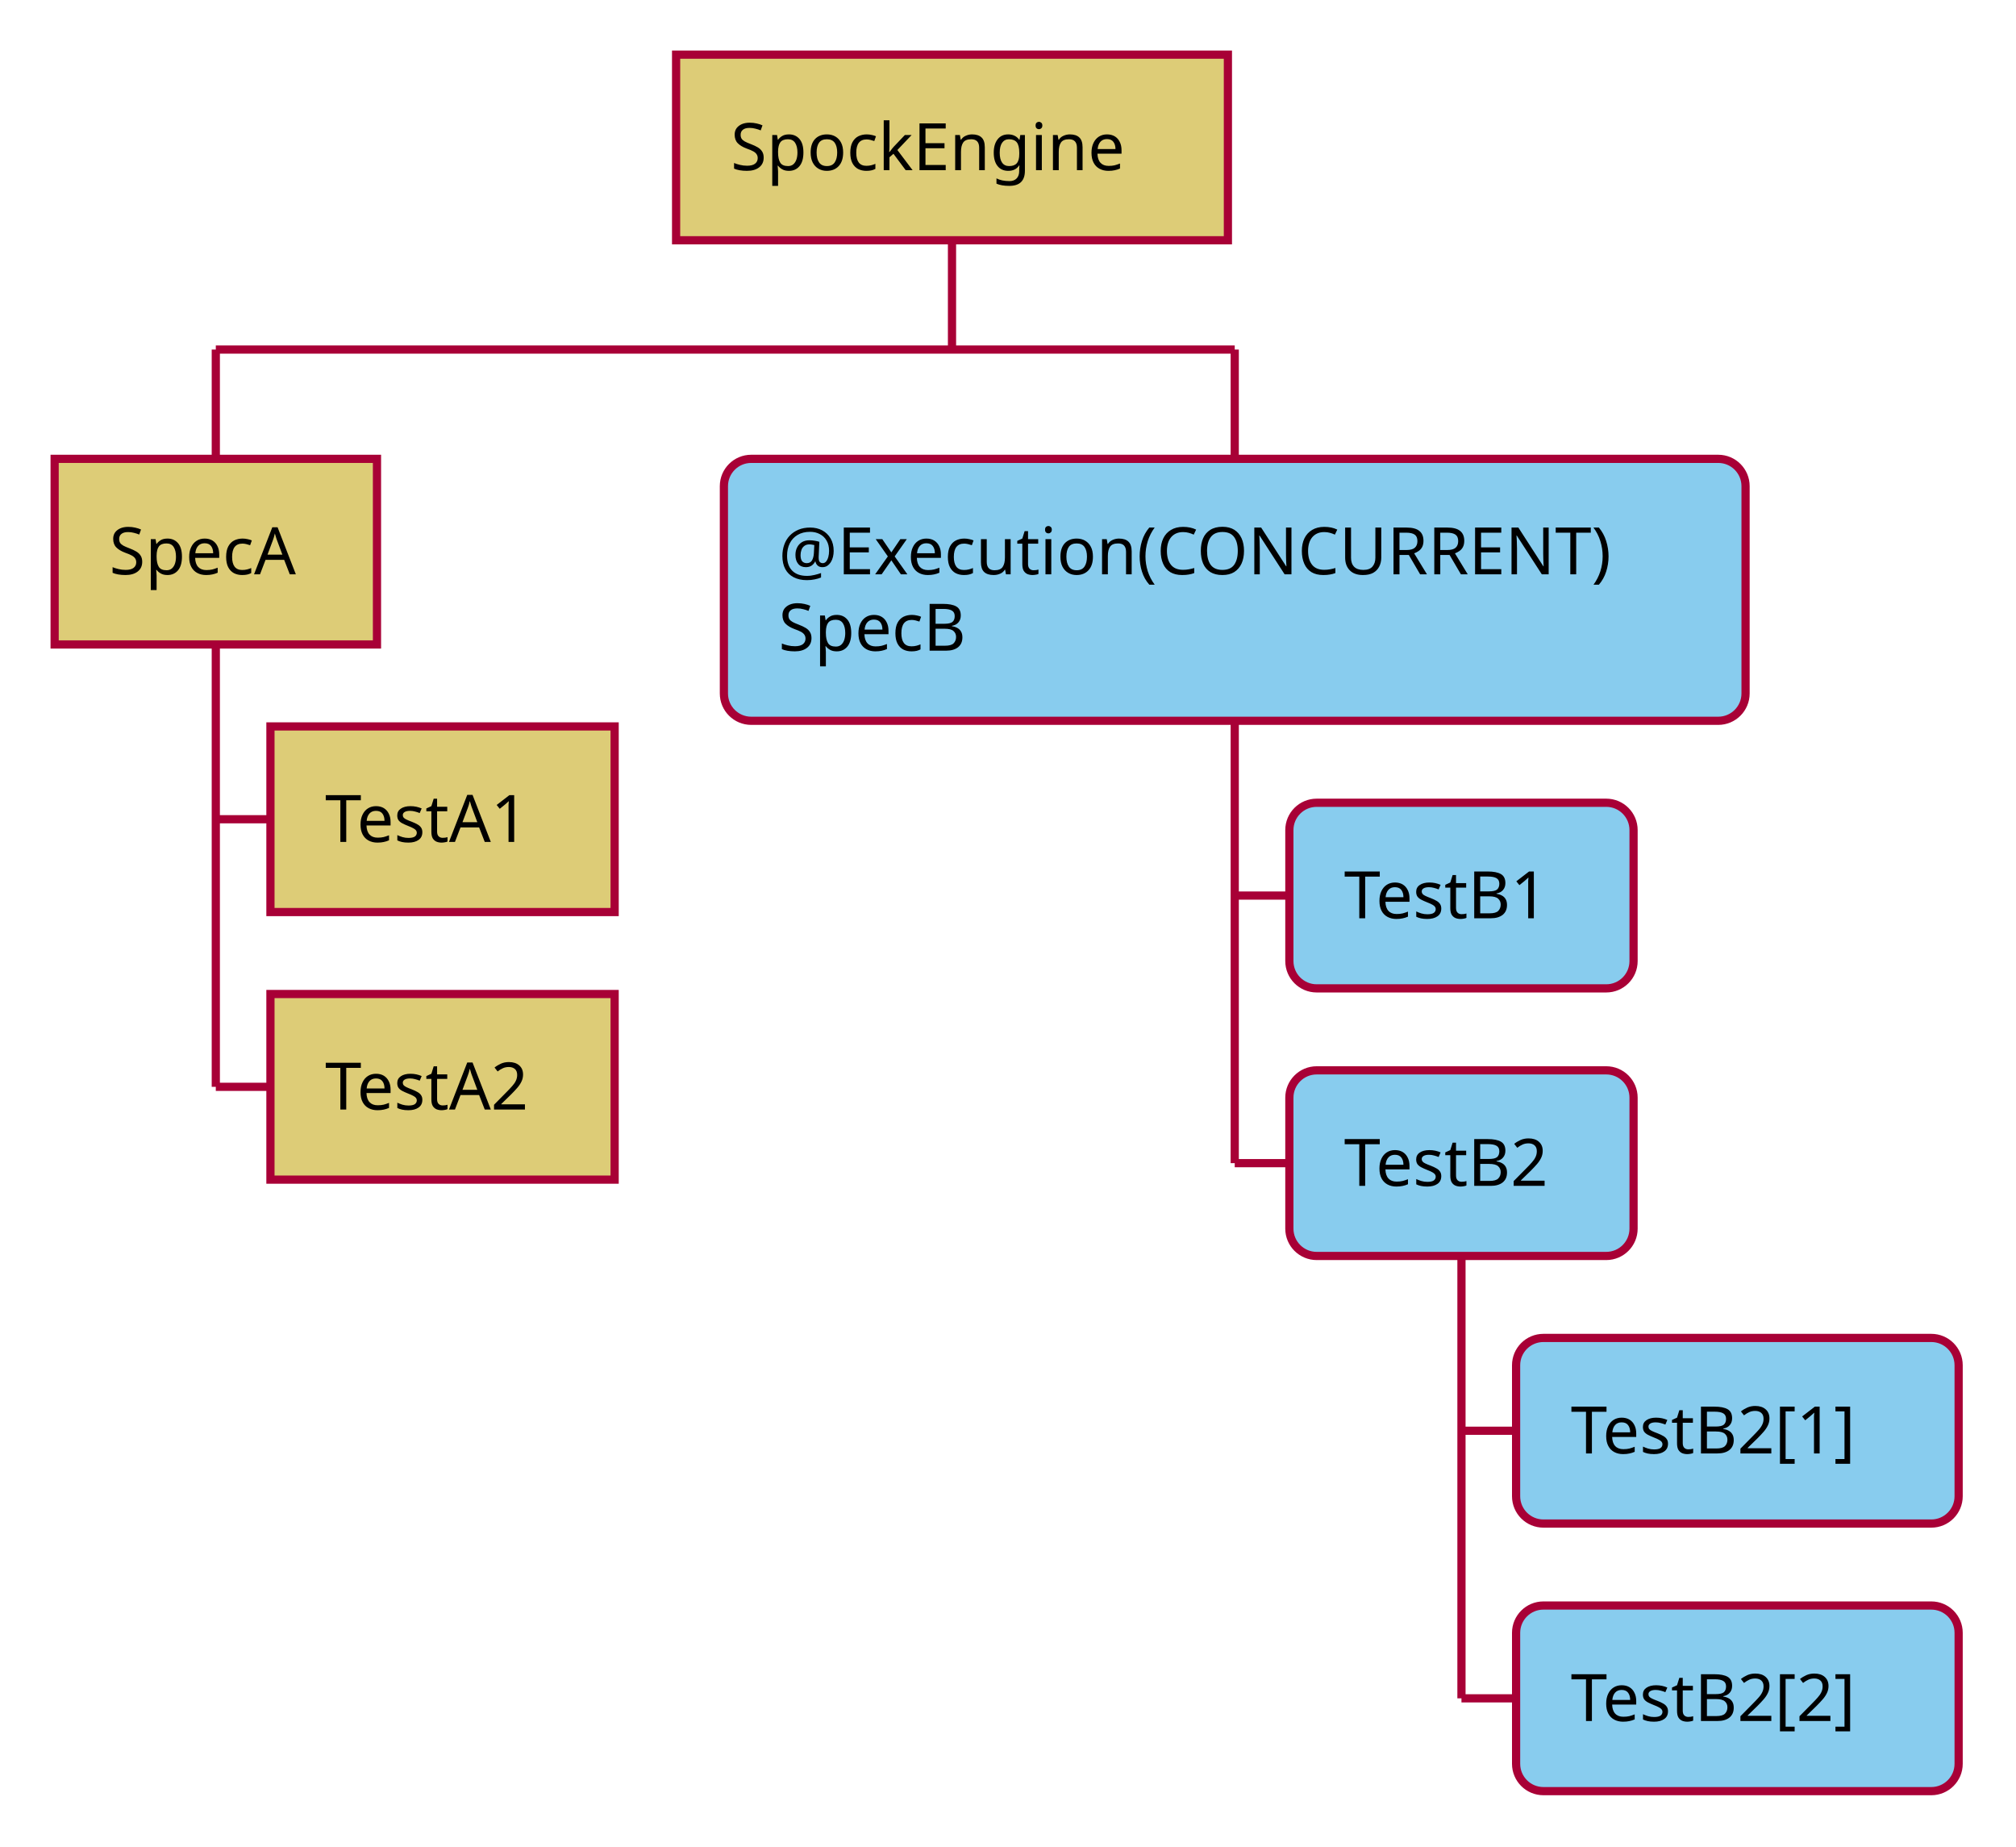
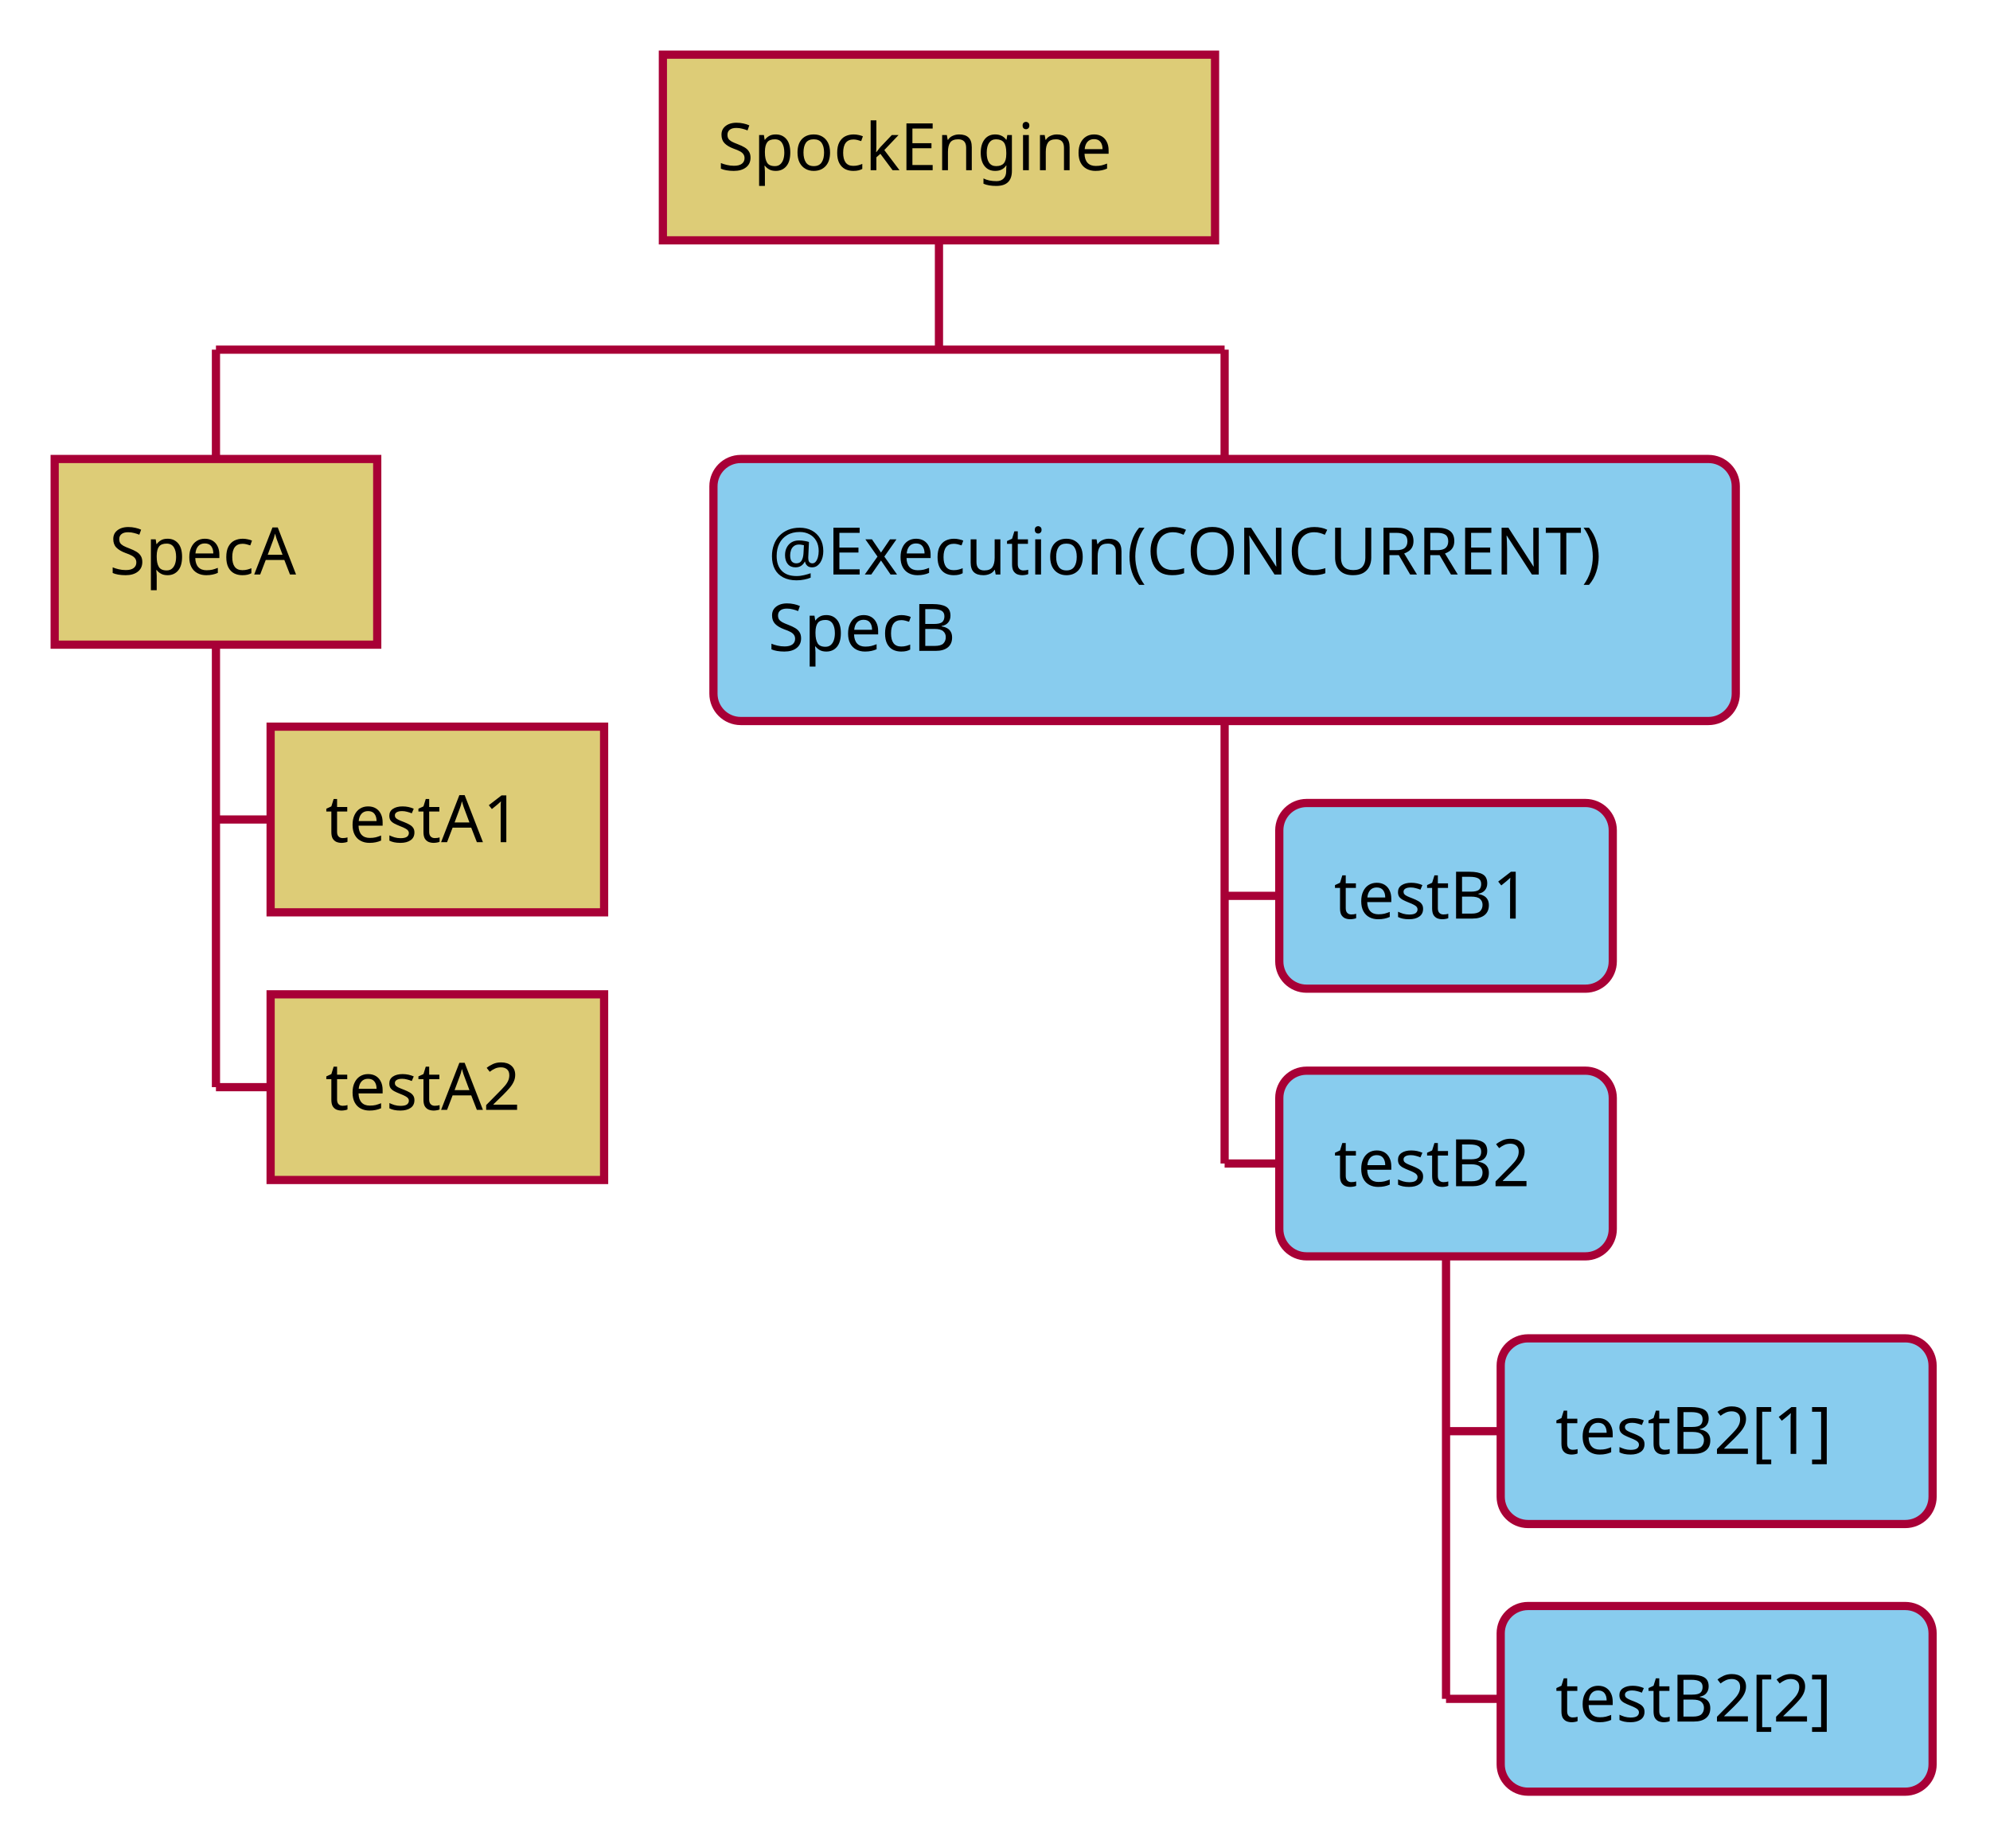
- <svg xmlns="http://www.w3.org/2000/svg" contentScriptType="application/ecmascript" contentStyleType="text/css" height="338px" preserveAspectRatio="none" style="width:369px;height:338px;" version="1.1" viewBox="0 0 369 338" width="369px" zoomAndPan="magnify">
+ <svg xmlns="http://www.w3.org/2000/svg" contentScriptType="application/ecmascript" contentStyleType="text/css" height="338px" preserveAspectRatio="none" style="width:364px;height:338px;" version="1.1" viewBox="0 0 364 338" width="364px" zoomAndPan="magnify">
  <defs />
  <g>
-     <rect fill="#DDCC77" height="33.969" style="stroke: #A80036; stroke-width: 1.5;" width="101" x="123.75" y="10" />
-     <text fill="#000000" font-family="sans-serif" font-size="12" lengthAdjust="spacingAndGlyphs" textLength="81" x="133.75" y="31.139">SpockEngine</text>
-     <line style="stroke: #A80036; stroke-width: 1.5;" x1="174.25" x2="174.25" y1="43.969" y2="63.969" />
+     <rect fill="#DDCC77" height="33.969" style="stroke: #A80036; stroke-width: 1.5;" width="101" x="121.25" y="10" />
+     <text fill="#000000" font-family="sans-serif" font-size="12" lengthAdjust="spacingAndGlyphs" textLength="81" x="131.25" y="31.139">SpockEngine</text>
+     <line style="stroke: #A80036; stroke-width: 1.5;" x1="171.75" x2="171.75" y1="43.969" y2="63.969" />
    <line style="stroke: #A80036; stroke-width: 1.5;" x1="39.5" x2="39.5" y1="63.969" y2="83.969" />
    <rect fill="#DDCC77" height="33.969" style="stroke: #A80036; stroke-width: 1.5;" width="59" x="10" y="83.969" />
    <text fill="#000000" font-family="sans-serif" font-size="12" lengthAdjust="spacingAndGlyphs" textLength="39" x="20" y="105.107">SpecA</text>
    <line style="stroke: #A80036; stroke-width: 1.5;" x1="39.5" x2="49.5" y1="149.922" y2="149.922" />
-     <rect fill="#DDCC77" height="33.969" style="stroke: #A80036; stroke-width: 1.5;" width="63" x="49.5" y="132.938" />
-     <text fill="#000000" font-family="sans-serif" font-size="12" lengthAdjust="spacingAndGlyphs" textLength="43" x="59.5" y="154.076">TestA1</text>
+     <rect fill="#DDCC77" height="33.969" style="stroke: #A80036; stroke-width: 1.5;" width="61" x="49.5" y="132.938" />
+     <text fill="#000000" font-family="sans-serif" font-size="12" lengthAdjust="spacingAndGlyphs" textLength="41" x="59.5" y="154.076">testA1</text>
    <line style="stroke: #A80036; stroke-width: 1.5;" x1="39.5" x2="49.5" y1="198.891" y2="198.891" />
-     <rect fill="#DDCC77" height="33.969" style="stroke: #A80036; stroke-width: 1.5;" width="63" x="49.5" y="181.906" />
-     <text fill="#000000" font-family="sans-serif" font-size="12" lengthAdjust="spacingAndGlyphs" textLength="43" x="59.5" y="203.045">TestA2</text>
+     <rect fill="#DDCC77" height="33.969" style="stroke: #A80036; stroke-width: 1.5;" width="61" x="49.5" y="181.906" />
+     <text fill="#000000" font-family="sans-serif" font-size="12" lengthAdjust="spacingAndGlyphs" textLength="41" x="59.5" y="203.045">testA2</text>
    <line style="stroke: #A80036; stroke-width: 1.5;" x1="39.5" x2="39.5" y1="117.938" y2="198.891" />
-     <line style="stroke: #A80036; stroke-width: 1.5;" x1="226" x2="226" y1="63.969" y2="83.969" />
-     <rect fill="#88CCEE" height="47.938" rx="5" ry="5" style="stroke: #A80036; stroke-width: 1.5;" width="187" x="132.5" y="83.969" />
-     <text fill="#000000" font-family="sans-serif" font-size="12" lengthAdjust="spacingAndGlyphs" textLength="167" x="142.5" y="105.107">@Execution(CONCURRENT)</text>
-     <text fill="#000000" font-family="sans-serif" font-size="12" lengthAdjust="spacingAndGlyphs" textLength="39" x="142.5" y="119.076">SpecB</text>
-     <line style="stroke: #A80036; stroke-width: 1.5;" x1="226" x2="236" y1="163.891" y2="163.891" />
-     <rect fill="#88CCEE" height="33.969" rx="5" ry="5" style="stroke: #A80036; stroke-width: 1.5;" width="63" x="236" y="146.906" />
-     <text fill="#000000" font-family="sans-serif" font-size="12" lengthAdjust="spacingAndGlyphs" textLength="43" x="246" y="168.045">TestB1</text>
-     <line style="stroke: #A80036; stroke-width: 1.5;" x1="226" x2="236" y1="212.859" y2="212.859" />
-     <rect fill="#88CCEE" height="33.969" rx="5" ry="5" style="stroke: #A80036; stroke-width: 1.5;" width="63" x="236" y="195.875" />
-     <text fill="#000000" font-family="sans-serif" font-size="12" lengthAdjust="spacingAndGlyphs" textLength="43" x="246" y="217.014">TestB2</text>
-     <line style="stroke: #A80036; stroke-width: 1.5;" x1="267.5" x2="277.5" y1="261.828" y2="261.828" />
-     <rect fill="#88CCEE" height="33.969" rx="5" ry="5" style="stroke: #A80036; stroke-width: 1.5;" width="81" x="277.5" y="244.844" />
-     <text fill="#000000" font-family="sans-serif" font-size="12" lengthAdjust="spacingAndGlyphs" textLength="61" x="287.5" y="265.982">TestB2[1]</text>
-     <line style="stroke: #A80036; stroke-width: 1.5;" x1="267.5" x2="277.5" y1="310.797" y2="310.797" />
-     <rect fill="#88CCEE" height="33.969" rx="5" ry="5" style="stroke: #A80036; stroke-width: 1.5;" width="81" x="277.5" y="293.812" />
-     <text fill="#000000" font-family="sans-serif" font-size="12" lengthAdjust="spacingAndGlyphs" textLength="61" x="287.5" y="314.951">TestB2[2]</text>
-     <line style="stroke: #A80036; stroke-width: 1.5;" x1="267.5" x2="267.5" y1="229.844" y2="310.797" />
-     <line style="stroke: #A80036; stroke-width: 1.5;" x1="226" x2="226" y1="131.906" y2="212.859" />
-     <line style="stroke: #A80036; stroke-width: 1.5;" x1="39.5" x2="226" y1="63.969" y2="63.969" />
+     <line style="stroke: #A80036; stroke-width: 1.5;" x1="224" x2="224" y1="63.969" y2="83.969" />
+     <rect fill="#88CCEE" height="47.938" rx="5" ry="5" style="stroke: #A80036; stroke-width: 1.5;" width="187" x="130.5" y="83.969" />
+     <text fill="#000000" font-family="sans-serif" font-size="12" lengthAdjust="spacingAndGlyphs" textLength="167" x="140.5" y="105.107">@Execution(CONCURRENT)</text>
+     <text fill="#000000" font-family="sans-serif" font-size="12" lengthAdjust="spacingAndGlyphs" textLength="39" x="140.5" y="119.076">SpecB</text>
+     <line style="stroke: #A80036; stroke-width: 1.5;" x1="224" x2="234" y1="163.891" y2="163.891" />
+     <rect fill="#88CCEE" height="33.969" rx="5" ry="5" style="stroke: #A80036; stroke-width: 1.5;" width="61" x="234" y="146.906" />
+     <text fill="#000000" font-family="sans-serif" font-size="12" lengthAdjust="spacingAndGlyphs" textLength="41" x="244" y="168.045">testB1</text>
+     <line style="stroke: #A80036; stroke-width: 1.5;" x1="224" x2="234" y1="212.859" y2="212.859" />
+     <rect fill="#88CCEE" height="33.969" rx="5" ry="5" style="stroke: #A80036; stroke-width: 1.5;" width="61" x="234" y="195.875" />
+     <text fill="#000000" font-family="sans-serif" font-size="12" lengthAdjust="spacingAndGlyphs" textLength="41" x="244" y="217.014">testB2</text>
+     <line style="stroke: #A80036; stroke-width: 1.5;" x1="264.5" x2="274.5" y1="261.828" y2="261.828" />
+     <rect fill="#88CCEE" height="33.969" rx="5" ry="5" style="stroke: #A80036; stroke-width: 1.5;" width="79" x="274.5" y="244.844" />
+     <text fill="#000000" font-family="sans-serif" font-size="12" lengthAdjust="spacingAndGlyphs" textLength="59" x="284.5" y="265.982">testB2[1]</text>
+     <line style="stroke: #A80036; stroke-width: 1.5;" x1="264.5" x2="274.5" y1="310.797" y2="310.797" />
+     <rect fill="#88CCEE" height="33.969" rx="5" ry="5" style="stroke: #A80036; stroke-width: 1.5;" width="79" x="274.5" y="293.812" />
+     <text fill="#000000" font-family="sans-serif" font-size="12" lengthAdjust="spacingAndGlyphs" textLength="59" x="284.5" y="314.951">testB2[2]</text>
+     <line style="stroke: #A80036; stroke-width: 1.5;" x1="264.5" x2="264.5" y1="229.844" y2="310.797" />
+     <line style="stroke: #A80036; stroke-width: 1.5;" x1="224" x2="224" y1="131.906" y2="212.859" />
+     <line style="stroke: #A80036; stroke-width: 1.5;" x1="39.5" x2="224" y1="63.969" y2="63.969" />
  </g>
</svg>
